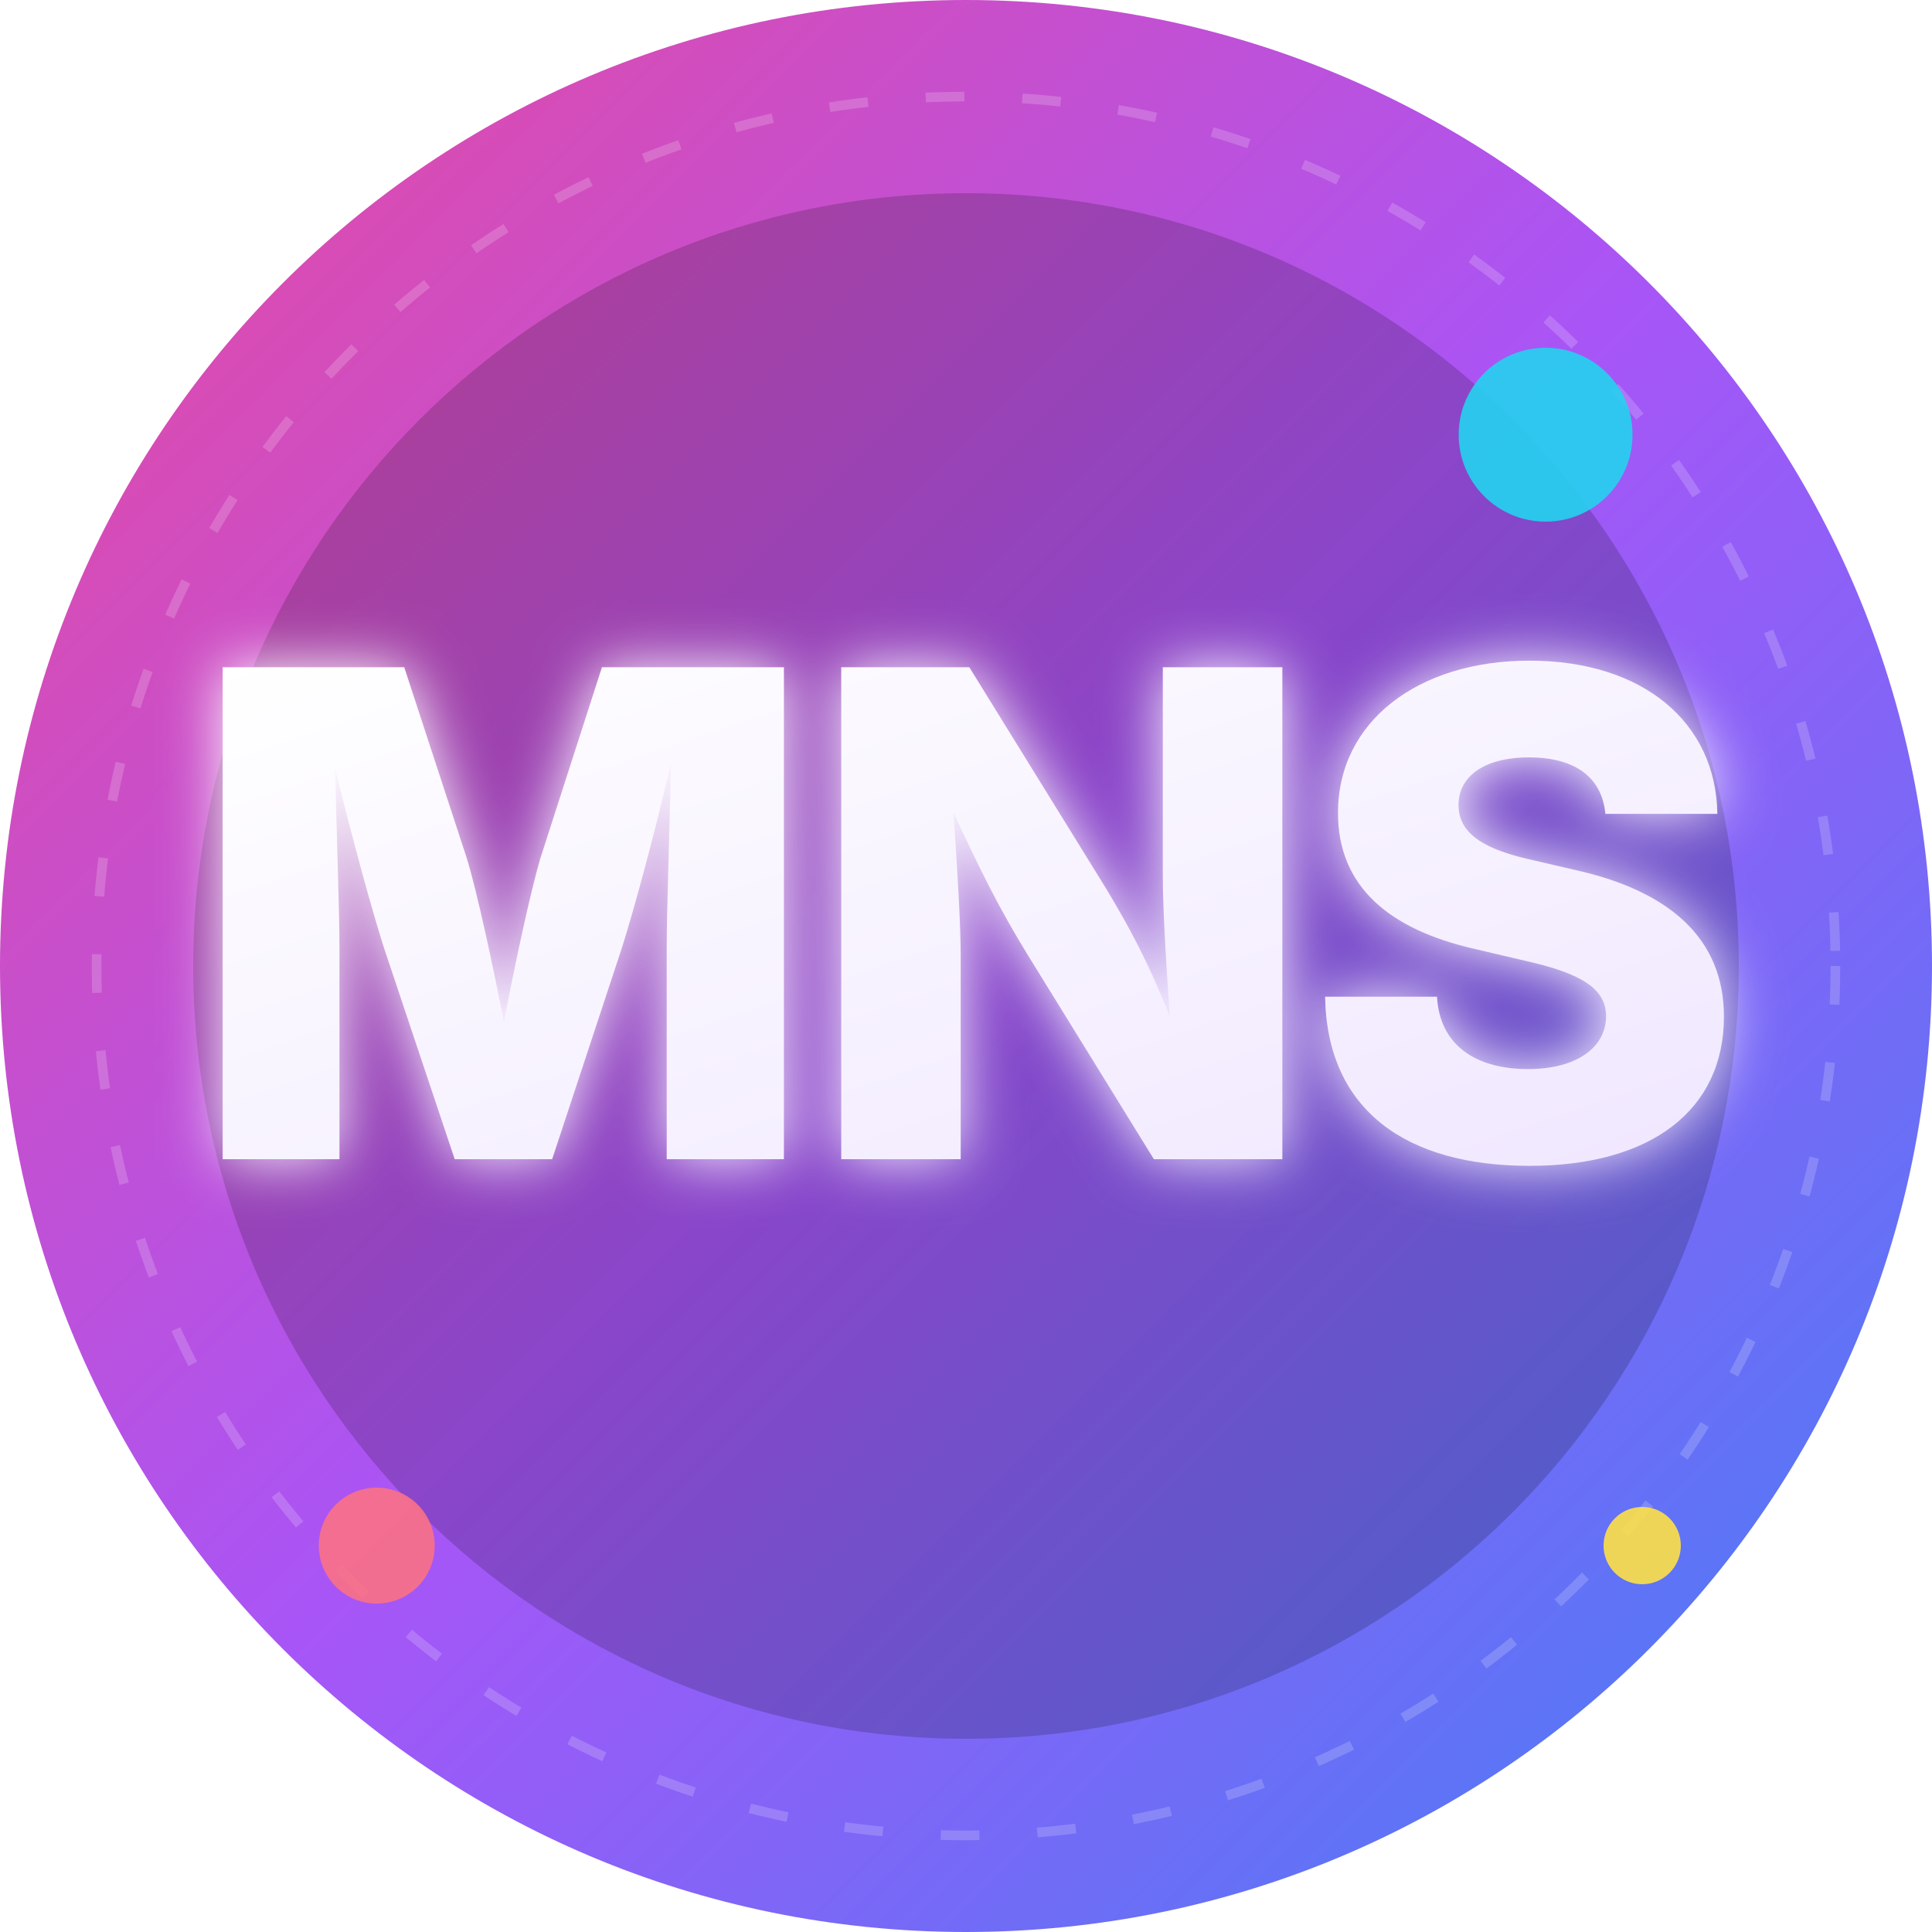
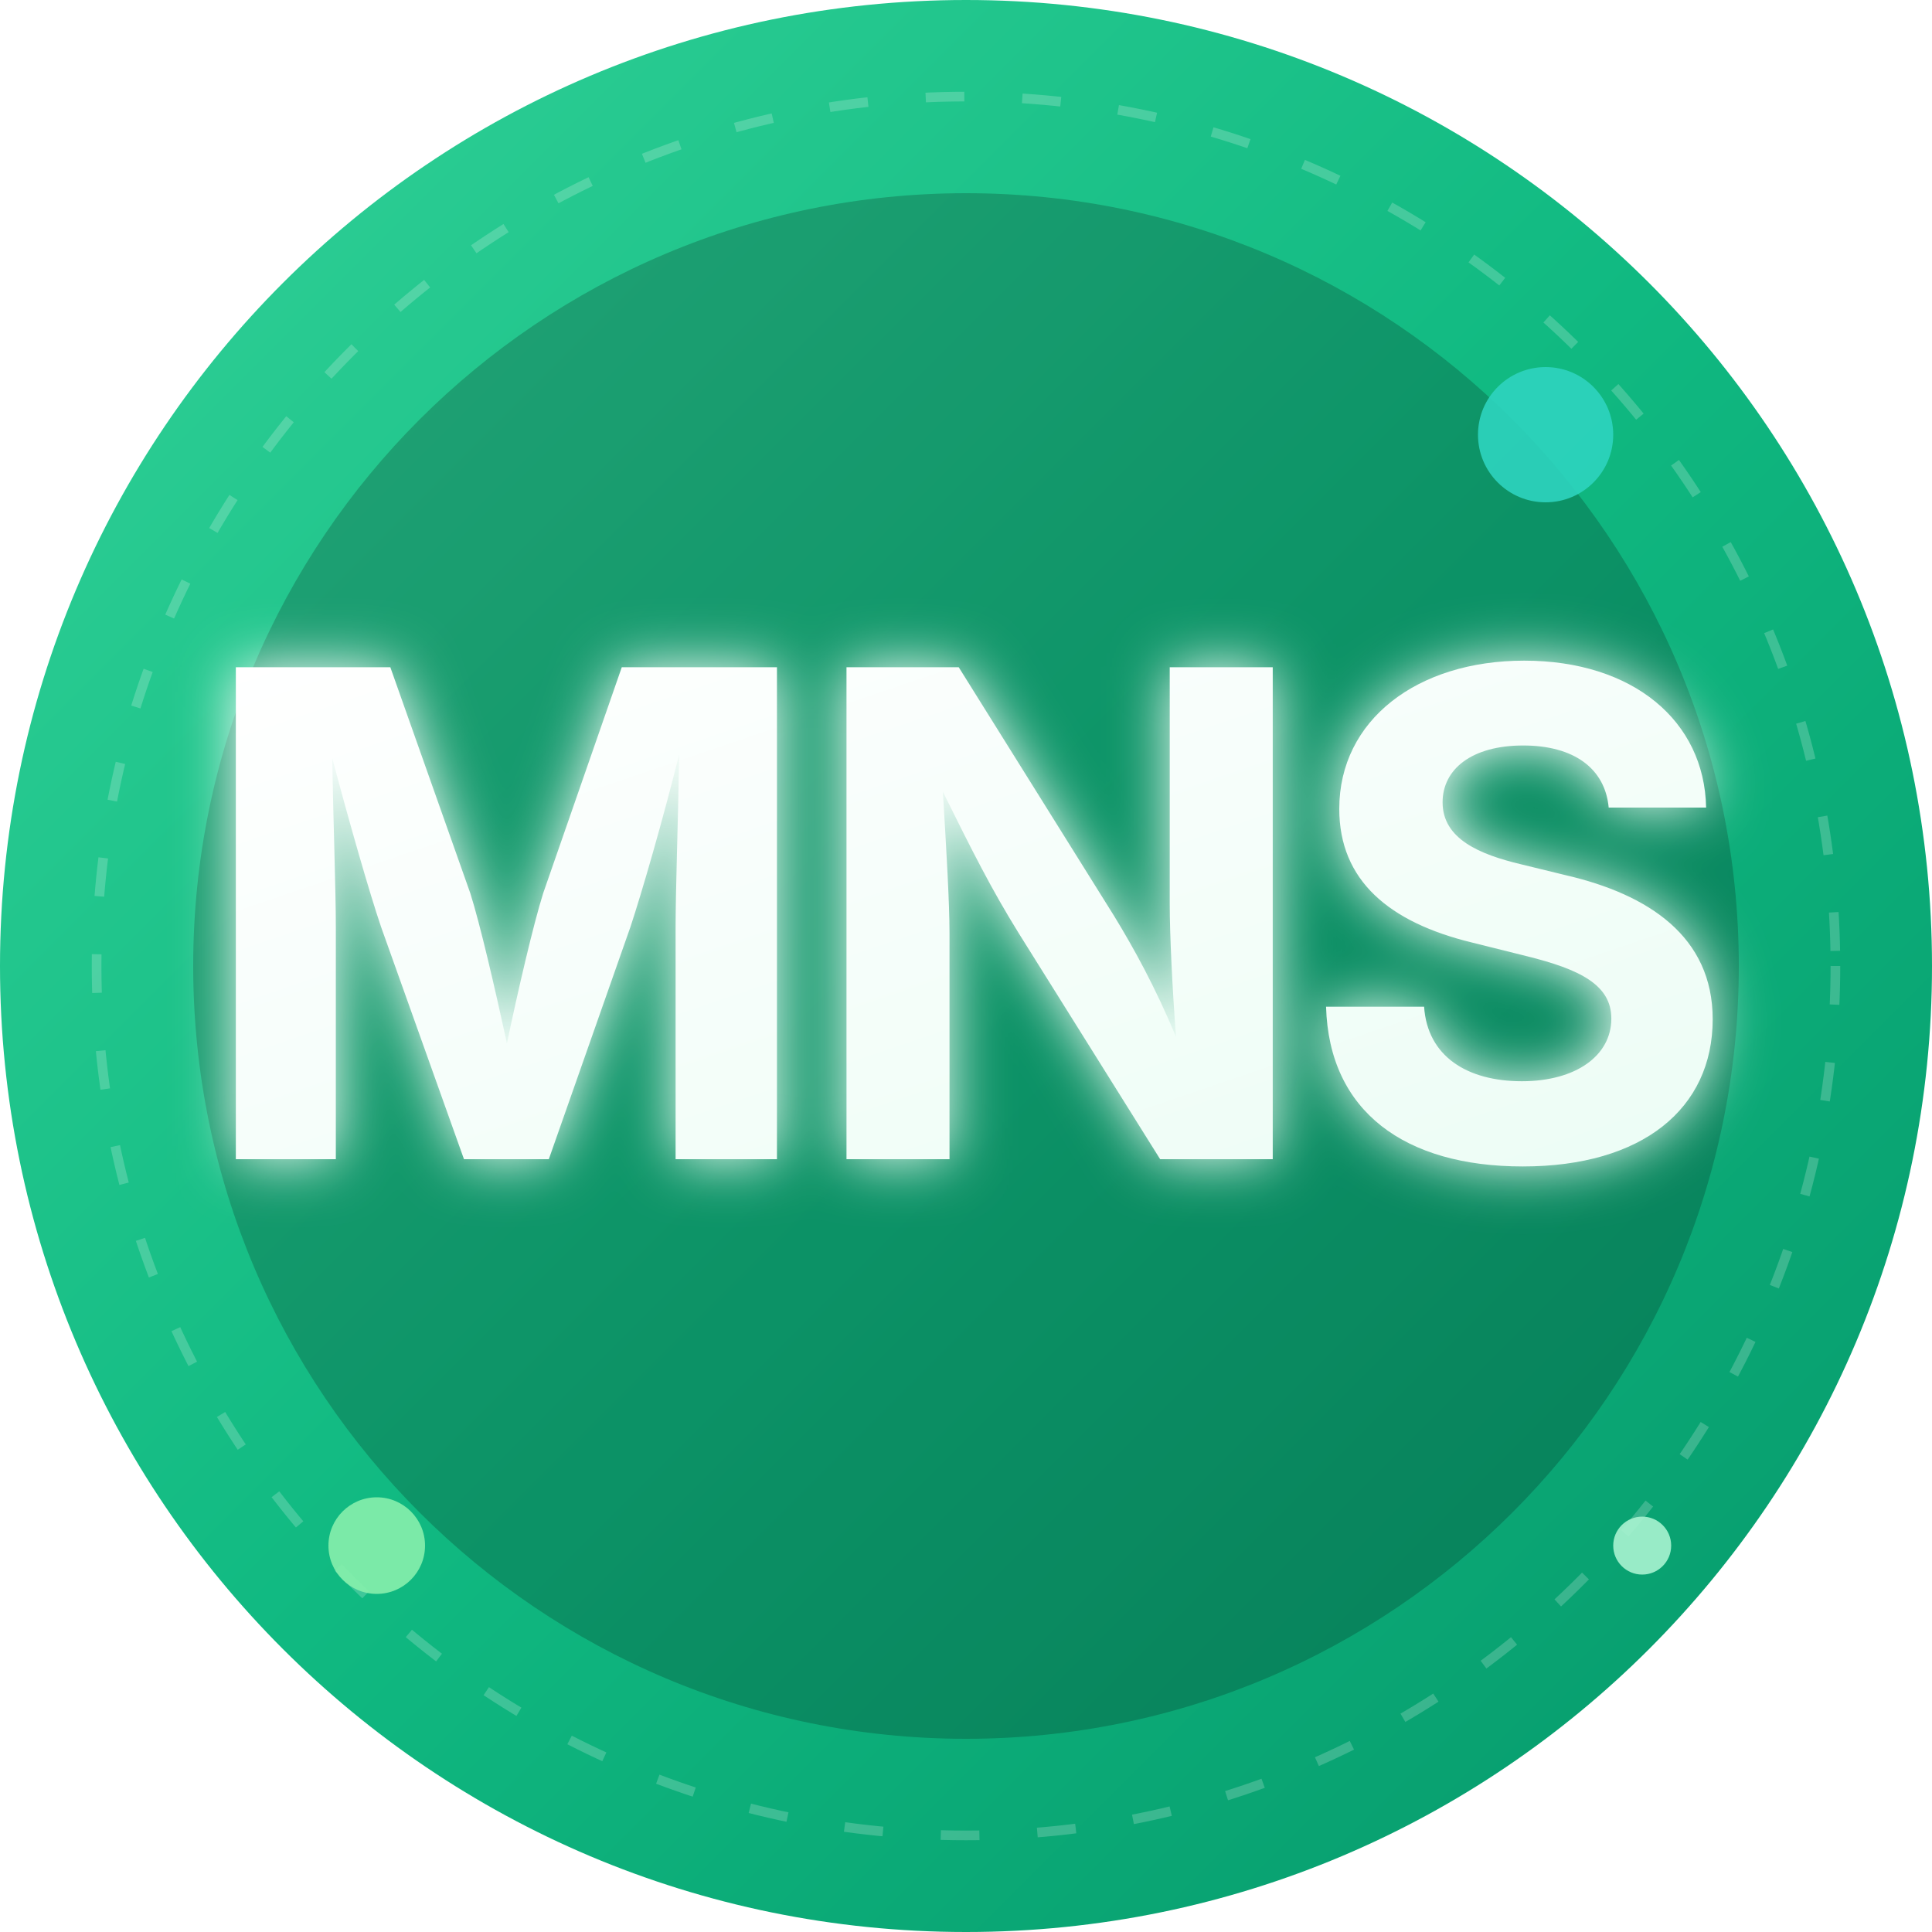
<svg xmlns="http://www.w3.org/2000/svg" viewBox="0 0 400 400" width="400" height="400">
  <defs>
    <linearGradient id="bg" x1="0%" y1="0%" x2="100%" y2="100%">
-       <stop offset="0%" stop-color="#ec4899" />
-       <stop offset="50%" stop-color="#a855f7" />
-       <stop offset="100%" stop-color="#3b82f6" />
+       <stop offset="0%" stop-color="#34d399" />
+       <stop offset="50%" stop-color="#10b981" />
+       <stop offset="100%" stop-color="#059669" />
    </linearGradient>
    <linearGradient id="text" x1="0%" y1="0%" x2="100%" y2="100%">
      <stop offset="0%" stop-color="#ffffff" />
-       <stop offset="100%" stop-color="#f0e7ff" />
+       <stop offset="100%" stop-color="#ecfdf5" />
    </linearGradient>
    <filter id="glow" x="-50%" y="-50%" width="200%" height="200%">
      <feGaussianBlur stdDeviation="6" result="blur" />
      <feMerge>
        <feMergeNode in="blur" />
        <feMergeNode in="SourceGraphic" />
      </feMerge>
    </filter>
  </defs>
  <rect width="400" height="400" rx="200" fill="url(#bg)" />
-   <circle cx="200" cy="200" r="180" fill="none" stroke="rgba(255,255,255,0.18)" stroke-width="2" stroke-dasharray="8 12" />
-   <circle cx="200" cy="200" r="160" fill="rgba(0,0,0,0.18)" />
-   <text x="200" y="240" text-anchor="middle" font-family="'Space Grotesk', 'Inter', sans-serif" font-size="140" font-weight="800" fill="url(#text)" filter="url(#glow)" letter-spacing="-4">MNS</text>
-   <circle cx="320" cy="90" r="18" fill="#22d3ee" opacity="0.9" />
-   <circle cx="78" cy="320" r="12" fill="#fb7185" opacity="0.9" />
-   <circle cx="340" cy="320" r="8" fill="#fde047" opacity="0.9" />
+   <circle cx="200" cy="200" r="180" fill="none" stroke="rgba(255,255,255,0.20)" stroke-width="2" stroke-dasharray="8 12" />
+   <circle cx="200" cy="200" r="160" fill="rgba(0,0,0,0.20)" />
+   <text x="200" y="240" text-anchor="middle" font-family="'Space Grotesk', 'Inter', sans-serif" font-size="140" font-weight="700" fill="url(#text)" filter="url(#glow)" letter-spacing="-4">MNS</text>
+   <circle cx="320" cy="90" r="14" fill="#2dd4bf" opacity="0.9" />
+   <circle cx="78" cy="320" r="10" fill="#86efac" opacity="0.9" />
+   <circle cx="340" cy="320" r="6" fill="#a7f3d0" opacity="0.9" />
</svg>
